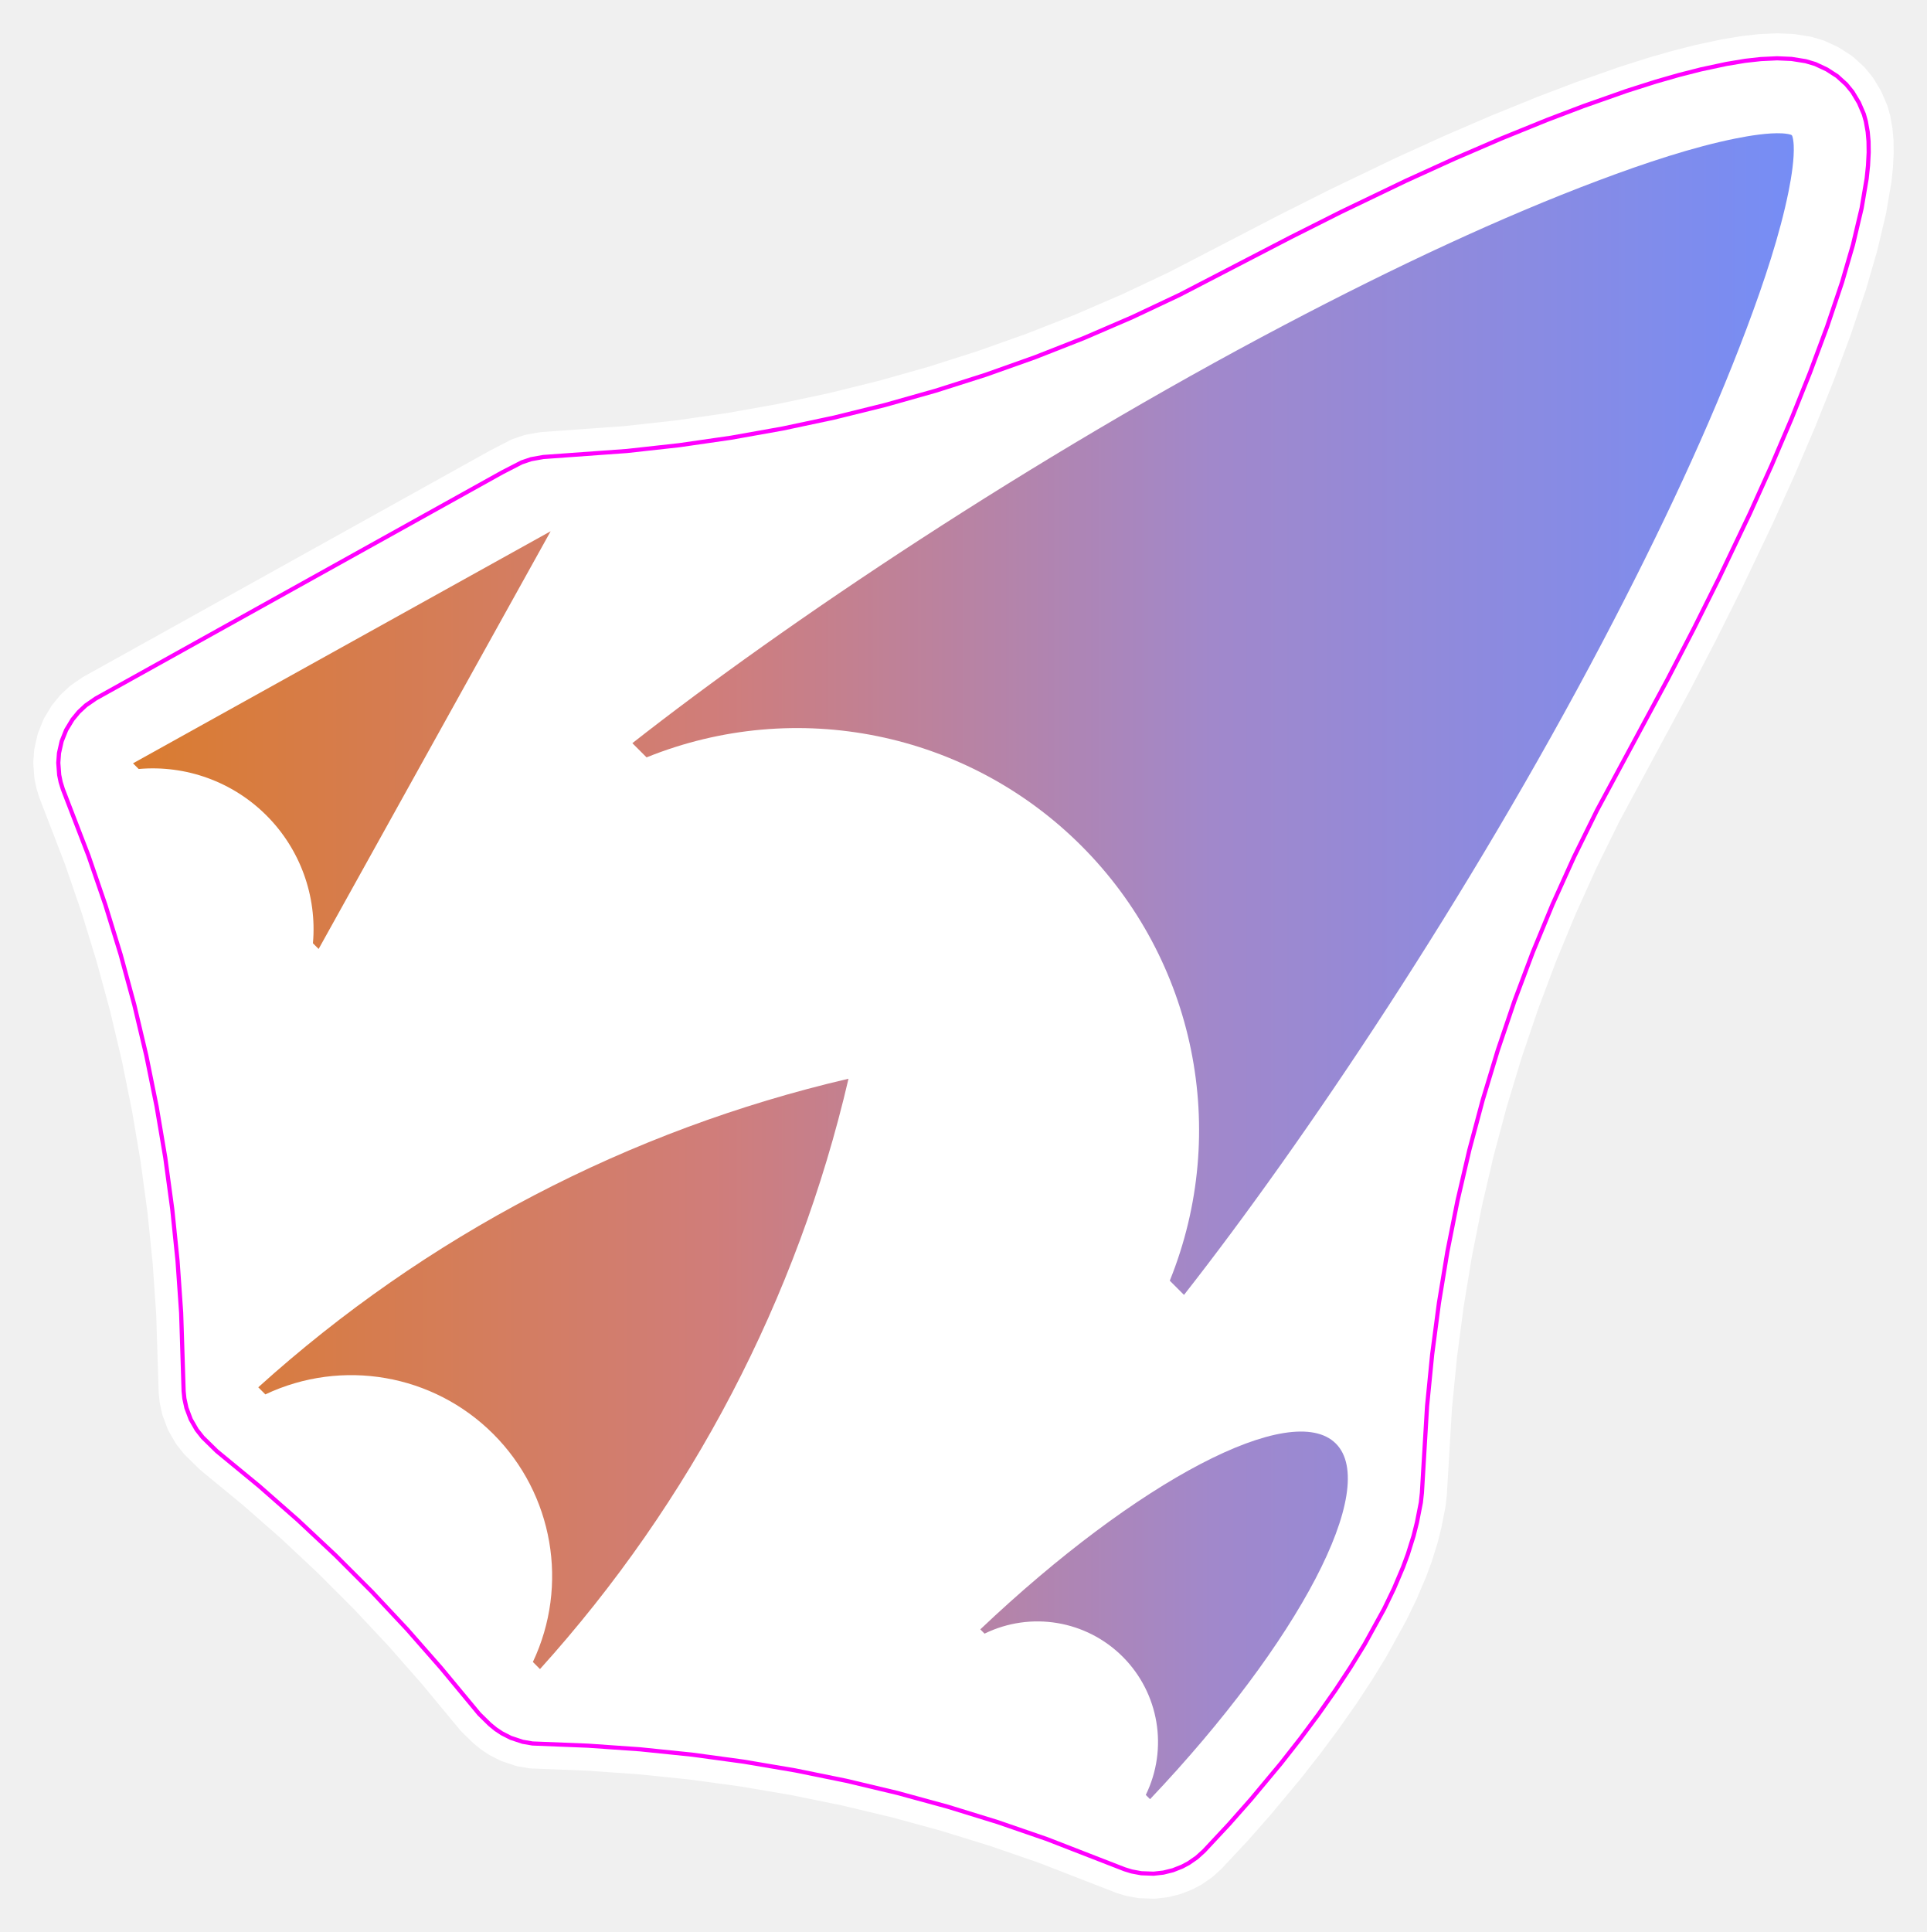
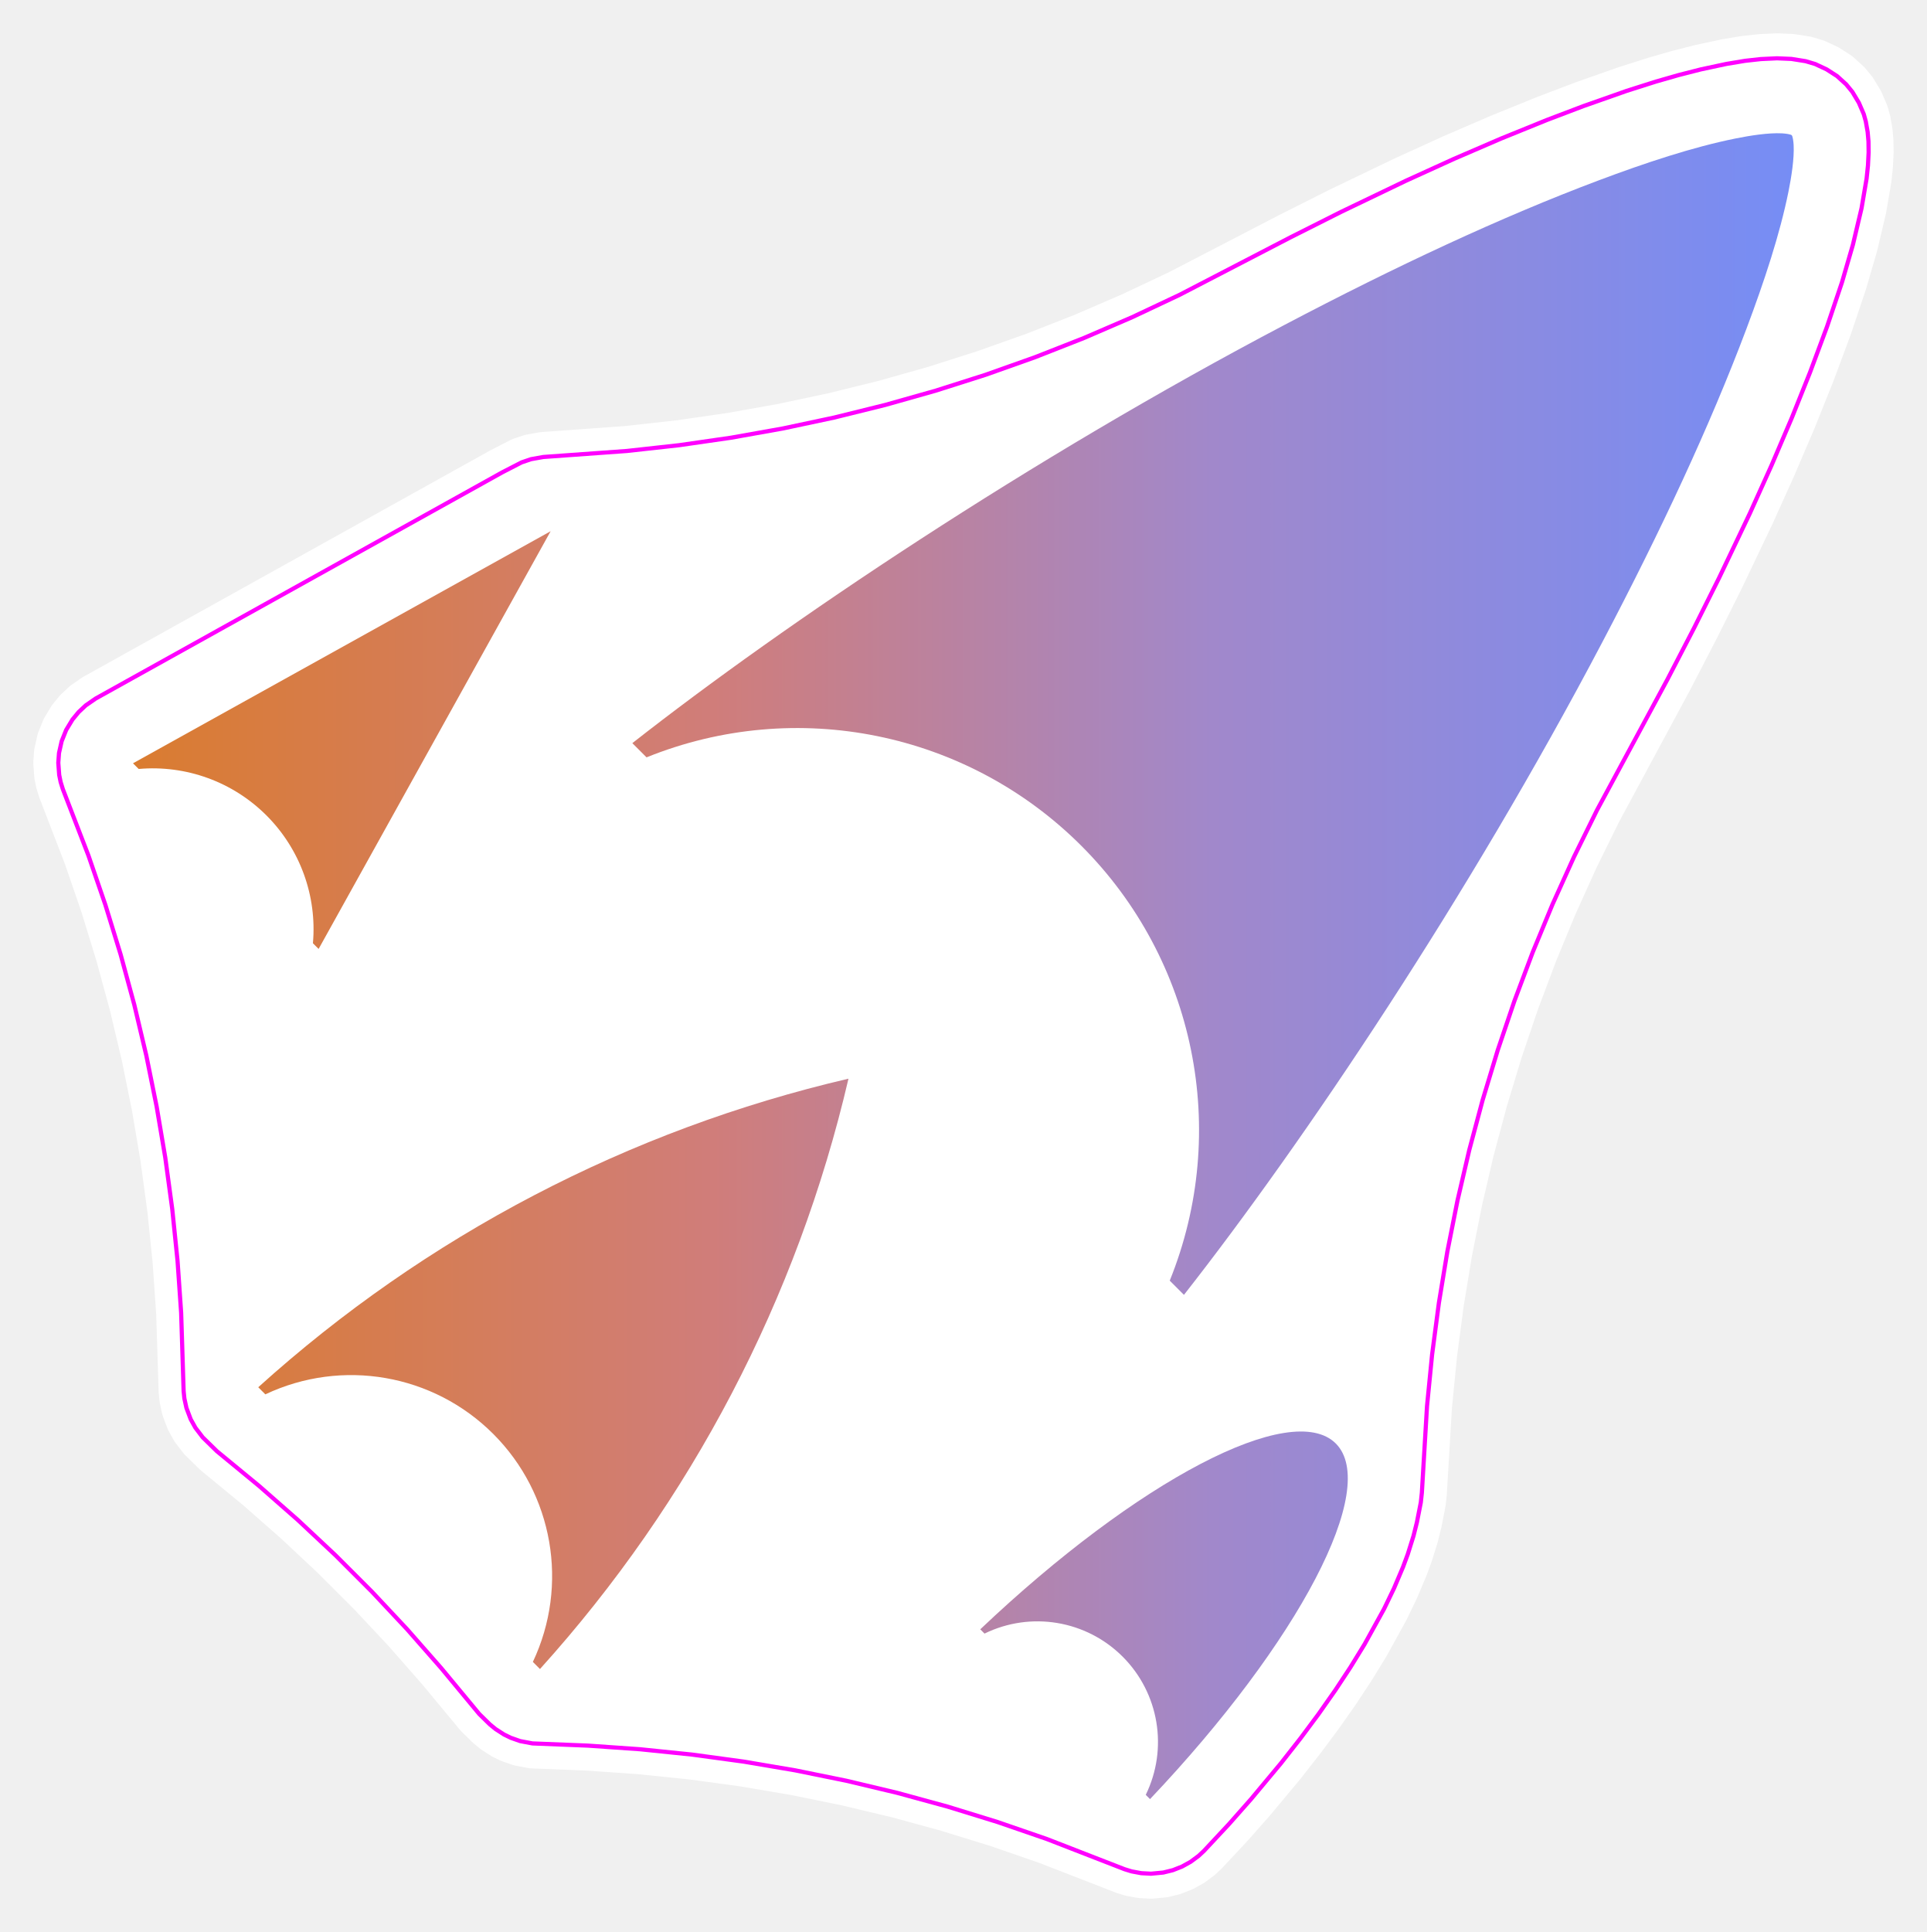
- <svg xmlns="http://www.w3.org/2000/svg" width="115.692mm" height="115.971mm" viewBox="0 0 115.692 115.971" version="1.1">
+ <svg xmlns="http://www.w3.org/2000/svg" width="115.692mm" height="115.975mm" viewBox="0 0 115.692 115.975" version="1.1">
  <defs id="defs">
    <linearGradient id="st-mg" gradientUnits="userSpaceOnUse" x1="0" y1="0" x2="199.422" y2="0">
      <stop offset="0.0" stop-color="#DA7C30" />
      <stop offset="0.35" stop-color="#D07D7A" />
      <stop offset="0.65" stop-color="#A188CB" />
      <stop offset="1.0" stop-color="#768DF5" />
    </linearGradient>
  </defs>
  <g id="layer-backing-print-includes-1-5-mm-bleed">
-     <path d="M5.022,40.617 L4.98,40.642 L4.939,40.667 L4.898,40.694 L4.298,41.109 L4.253,41.141 L4.21,41.175 L4.168,41.21 L4.127,41.247 L3.7,41.645 L3.664,41.679 L3.63,41.714 L3.598,41.75 L3.566,41.787 L3.194,42.238 L3.16,42.281 L3.127,42.325 L3.096,42.37 L3.067,42.417 L2.689,43.042 L2.665,43.084 L2.642,43.127 L2.62,43.17 L2.6,43.214 L2.581,43.259 L2.309,43.937 L2.291,43.983 L2.276,44.029 L2.261,44.075 L2.248,44.122 L2.237,44.17 L2.078,44.883 L2.067,44.936 L2.058,44.99 L2.051,45.045 L2.046,45.099 L2.004,45.682 L2.001,45.737 L2,45.792 L2.001,45.847 L2.004,45.901 L2.058,46.63 L2.062,46.678 L2.068,46.727 L2.075,46.775 L2.085,46.823 L2.173,47.252 L2.184,47.3 L2.196,47.347 L2.21,47.393 L2.34,47.812 L2.355,47.86 L2.373,47.907 L3.901,51.874 L4.899,54.777 L5.801,57.715 L6.608,60.681 L7.317,63.672 L7.927,66.684 L8.439,69.714 L8.852,72.76 L9.165,75.817 L9.377,78.88 L9.526,83.558 L9.528,83.61 L9.533,83.662 L9.577,84.097 L9.583,84.153 L9.592,84.209 L9.603,84.264 L9.727,84.833 L9.74,84.886 L9.754,84.939 L9.771,84.991 L9.789,85.042 L10.045,85.723 L10.063,85.768 L10.082,85.813 L10.103,85.856 L10.125,85.9 L10.149,85.942 L10.511,86.573 L10.539,86.619 L10.569,86.665 L10.6,86.71 L10.633,86.753 L10.993,87.211 L11.024,87.248 L11.056,87.284 L11.089,87.32 L11.123,87.354 L11.972,88.186 L12.004,88.216 L12.035,88.244 L12.068,88.272 L14.595,90.352 L16.882,92.36 L19.102,94.441 L21.253,96.593 L23.334,98.813 L25.344,101.102 L27.617,103.843 L27.65,103.882 L27.686,103.92 L27.722,103.957 L28.357,104.579 L28.388,104.609 L28.421,104.638 L28.454,104.666 L28.802,104.953 L28.841,104.984 L28.882,105.014 L28.923,105.042 L29.298,105.292 L29.335,105.316 L29.372,105.339 L29.41,105.36 L29.449,105.381 L29.985,105.653 L30.025,105.673 L30.066,105.692 L30.108,105.709 L30.15,105.725 L30.193,105.74 L30.905,105.977 L30.948,105.99 L30.992,106.003 L31.035,106.014 L31.08,106.023 L31.124,106.032 L31.716,106.133 L31.764,106.141 L31.813,106.147 L31.862,106.151 L31.911,106.154 L35.221,106.285 L38.302,106.5 L41.372,106.815 L44.43,107.231 L47.473,107.746 L50.497,108.362 L53.499,109.076 L56.477,109.889 L59.426,110.799 L62.339,111.804 L66.972,113.603 L67.022,113.622 L67.073,113.639 L67.497,113.769 L67.538,113.781 L67.58,113.792 L67.622,113.802 L67.664,113.811 L68.246,113.919 L68.289,113.926 L68.333,113.933 L68.377,113.937 L68.422,113.941 L68.466,113.943 L69.204,113.97 L69.249,113.971 L69.293,113.971 L69.338,113.969 L69.382,113.966 L69.426,113.962 L70.014,113.896 L70.063,113.889 L70.111,113.881 L70.16,113.872 L70.208,113.861 L70.782,113.718 L70.829,113.706 L70.877,113.691 L70.923,113.676 L70.969,113.658 L71.52,113.442 L71.56,113.426 L71.599,113.408 L71.638,113.389 L71.676,113.37 L72.068,113.161 L72.106,113.14 L72.143,113.118 L72.179,113.095 L72.215,113.071 L72.702,112.735 L72.742,112.706 L72.781,112.676 L72.819,112.645 L72.856,112.612 L73.294,112.215 L73.324,112.187 L73.354,112.158 L73.383,112.128 L74.894,110.511 L74.923,110.479 L76.237,108.991 L76.264,108.959 L78.057,106.81 L78.085,106.775 L79.264,105.272 L79.287,105.242 L80.368,103.788 L80.392,103.755 L81.404,102.315 L81.428,102.279 L82.325,100.918 L82.351,100.878 L83.206,99.487 L83.242,99.426 L84.411,97.306 L84.43,97.27 L84.448,97.234 L85.042,96.007 L85.072,95.94 L85.617,94.655 L85.643,94.59 L85.928,93.818 L85.941,93.783 L85.953,93.747 L86.3,92.642 L86.312,92.599 L86.324,92.556 L86.526,91.743 L86.535,91.707 L86.543,91.67 L86.776,90.48 L86.784,90.439 L86.79,90.397 L86.796,90.355 L86.859,89.779 L86.863,89.741 L86.866,89.703 L87.174,84.525 L87.474,81.474 L87.875,78.43 L88.374,75.401 L88.973,72.39 L89.669,69.4 L90.463,66.434 L91.353,63.496 L92.339,60.588 L93.419,57.714 L94.592,54.877 L95.857,52.08 L97.212,49.328 L101.429,41.501 L101.441,41.48 L103.043,38.386 L103.053,38.367 L104.554,35.364 L104.566,35.339 L106.417,31.458 L106.43,31.429 L107.725,28.56 L107.737,28.532 L108.954,25.683 L108.967,25.652 L110.063,22.918 L110.077,22.883 L111.104,20.122 L111.119,20.078 L112.012,17.426 L112.031,17.367 L112.689,15.107 L112.699,15.07 L112.709,15.033 L113.226,12.846 L113.237,12.799 L113.245,12.752 L113.55,10.965 L113.557,10.917 L113.563,10.868 L113.644,10.095 L113.648,10.055 L113.65,10.015 L113.69,9.217 L113.692,9.169 L113.692,9.121 L113.683,8.467 L113.681,8.412 L113.677,8.357 L113.627,7.789 L113.623,7.747 L113.617,7.704 L113.611,7.662 L113.5,7.03 L113.491,6.982 L113.48,6.934 L113.467,6.886 L113.346,6.451 L113.332,6.403 L113.316,6.355 L113.298,6.308 L113.279,6.262 L112.982,5.572 L112.962,5.525 L112.939,5.48 L112.915,5.435 L112.89,5.391 L112.503,4.747 L112.474,4.701 L112.443,4.655 L112.411,4.611 L112.377,4.569 L112.003,4.112 L111.974,4.078 L111.945,4.045 L111.914,4.013 L111.883,3.982 L111.85,3.952 L111.304,3.456 L111.267,3.424 L111.229,3.392 L111.19,3.362 L111.15,3.334 L111.109,3.306 L110.488,2.907 L110.446,2.88 L110.402,2.855 L110.357,2.831 L110.312,2.809 L109.621,2.486 L109.581,2.468 L109.54,2.451 L109.499,2.435 L109.457,2.421 L109.414,2.407 L108.838,2.236 L108.79,2.222 L108.742,2.21 L108.694,2.2 L108.645,2.192 L107.792,2.056 L107.75,2.05 L107.707,2.045 L107.664,2.041 L107.621,2.038 L106.757,2.001 L106.712,2 L106.667,2 L106.622,2.002 L105.649,2.047 L105.6,2.05 L105.553,2.055 L104.605,2.161 L104.565,2.166 L104.525,2.172 L103.4,2.359 L103.332,2.372 L101.803,2.7 L101.747,2.713 L100.415,3.052 L100.371,3.064 L99,3.457 L98.959,3.469 L97.209,4.025 L97.165,4.04 L94.559,4.958 L94.524,4.971 L92.345,5.799 L92.314,5.811 L89.571,6.924 L89.54,6.937 L86.71,8.157 L86.683,8.169 L83.778,9.491 L83.75,9.504 L79.858,11.373 L79.833,11.385 L76.823,12.899 L76.806,12.907 L70.157,16.354 L67.354,17.675 L64.506,18.904 L61.618,20.038 L58.695,21.076 L55.739,22.018 L52.753,22.861 L49.742,23.605 L46.707,24.25 L43.653,24.794 L40.583,25.236 L37.503,25.577 L32.514,25.936 L32.461,25.94 L32.409,25.947 L32.357,25.955 L31.624,26.086 L31.58,26.095 L31.536,26.105 L31.493,26.116 L31.45,26.128 L31.407,26.142 L30.842,26.333 L30.8,26.348 L30.758,26.364 L30.717,26.382 L30.676,26.4 L30.636,26.42 L29.473,27.019 L29.43,27.041 L5.022,40.617 Z" fill="#FFFFFF" />
+     <path d="M5.022,40.617 L4.98,40.642 L4.939,40.667 L4.898,40.694 L4.298,41.109 L4.253,41.141 L4.21,41.175 L4.168,41.21 L4.127,41.247 L3.7,41.645 L3.664,41.679 L3.63,41.714 L3.598,41.75 L3.566,41.787 L3.194,42.238 L3.16,42.281 L3.127,42.325 L3.096,42.37 L3.067,42.417 L2.689,43.042 L2.665,43.084 L2.642,43.127 L2.62,43.17 L2.6,43.214 L2.581,43.259 L2.309,43.937 L2.291,43.983 L2.276,44.029 L2.261,44.075 L2.248,44.122 L2.237,44.17 L2.078,44.883 L2.067,44.936 L2.058,44.99 L2.051,45.045 L2.046,45.099 L2.004,45.682 L2.001,45.737 L2,45.792 L2.001,45.847 L2.004,45.901 L2.058,46.63 L2.062,46.678 L2.068,46.727 L2.075,46.775 L2.085,46.823 L2.173,47.252 L2.184,47.3 L2.196,47.347 L2.21,47.393 L2.34,47.812 L2.355,47.86 L2.373,47.907 L3.901,51.874 L4.899,54.777 L5.801,57.715 L6.608,60.681 L7.317,63.672 L7.927,66.684 L8.439,69.714 L8.852,72.76 L9.165,75.817 L9.377,78.88 L9.526,83.558 L9.528,83.61 L9.533,83.662 L9.577,84.097 L9.583,84.153 L9.592,84.209 L9.603,84.264 L9.727,84.833 L9.74,84.886 L9.754,84.939 L9.771,84.991 L9.789,85.042 L10.045,85.723 L10.065,85.774 L10.087,85.824 L10.111,85.873 L10.137,85.921 L10.419,86.43 L10.446,86.477 L10.475,86.524 L10.505,86.569 L10.538,86.613 L10.979,87.191 L11.012,87.234 L11.048,87.275 L11.084,87.315 L11.123,87.354 L11.972,88.186 L12.004,88.216 L12.035,88.244 L12.068,88.272 L14.595,90.352 L16.882,92.36 L19.102,94.441 L21.253,96.593 L23.334,98.813 L25.344,101.102 L27.617,103.843 L27.65,103.882 L27.686,103.92 L27.722,103.957 L28.357,104.579 L28.388,104.609 L28.421,104.638 L28.454,104.666 L28.802,104.953 L28.836,104.98 L28.871,105.006 L28.907,105.032 L28.944,105.056 L29.449,105.381 L29.487,105.404 L29.524,105.426 L29.563,105.447 L29.602,105.467 L30.007,105.665 L30.047,105.683 L30.087,105.701 L30.128,105.717 L30.169,105.732 L30.736,105.931 L30.779,105.945 L30.822,105.958 L30.866,105.97 L30.909,105.98 L30.954,105.989 L31.691,106.129 L31.735,106.137 L31.779,106.143 L31.823,106.148 L31.867,106.152 L31.911,106.154 L35.221,106.285 L38.302,106.5 L41.372,106.815 L44.43,107.231 L47.473,107.746 L50.497,108.362 L53.499,109.076 L56.477,109.889 L59.426,110.799 L62.339,111.804 L66.972,113.603 L67.022,113.622 L67.073,113.639 L67.497,113.769 L67.538,113.781 L67.58,113.792 L67.622,113.802 L67.664,113.811 L68.246,113.919 L68.294,113.927 L68.343,113.934 L68.392,113.939 L68.441,113.942 L69.032,113.973 L69.076,113.975 L69.121,113.975 L69.165,113.974 L69.209,113.972 L69.254,113.969 L69.989,113.898 L70.033,113.893 L70.077,113.887 L70.121,113.88 L70.164,113.871 L70.208,113.861 L70.782,113.718 L70.829,113.706 L70.877,113.691 L70.923,113.676 L70.969,113.658 L71.52,113.442 L71.565,113.423 L71.61,113.403 L71.655,113.381 L71.698,113.358 L72.215,113.071 L72.258,113.047 L72.3,113.02 L72.341,112.993 L72.381,112.964 L72.856,112.612 L72.89,112.586 L72.924,112.559 L72.957,112.531 L72.988,112.502 L73.312,112.198 L73.348,112.164 L73.383,112.128 L74.894,110.511 L74.923,110.479 L76.237,108.991 L76.264,108.959 L78.057,106.81 L78.085,106.775 L79.264,105.272 L79.287,105.242 L80.368,103.788 L80.392,103.755 L81.404,102.315 L81.428,102.279 L82.325,100.918 L82.351,100.878 L83.206,99.487 L83.242,99.426 L84.411,97.306 L84.43,97.27 L84.448,97.234 L85.042,96.007 L85.072,95.94 L85.617,94.655 L85.643,94.59 L85.928,93.818 L85.941,93.783 L85.953,93.747 L86.3,92.642 L86.312,92.599 L86.324,92.556 L86.526,91.743 L86.535,91.707 L86.543,91.67 L86.776,90.48 L86.784,90.439 L86.79,90.397 L86.796,90.355 L86.859,89.779 L86.863,89.741 L86.866,89.703 L87.174,84.525 L87.474,81.474 L87.875,78.43 L88.374,75.401 L88.973,72.39 L89.669,69.4 L90.463,66.434 L91.353,63.496 L92.339,60.588 L93.419,57.714 L94.592,54.877 L95.857,52.08 L97.212,49.328 L101.429,41.501 L101.441,41.48 L103.043,38.386 L103.053,38.367 L104.554,35.364 L104.566,35.339 L106.417,31.458 L106.43,31.429 L107.725,28.56 L107.737,28.532 L108.954,25.683 L108.967,25.652 L110.063,22.918 L110.077,22.883 L111.104,20.122 L111.119,20.078 L112.012,17.426 L112.031,17.367 L112.689,15.107 L112.699,15.07 L112.709,15.033 L113.226,12.846 L113.237,12.799 L113.245,12.752 L113.55,10.965 L113.557,10.917 L113.563,10.868 L113.644,10.095 L113.648,10.055 L113.65,10.015 L113.69,9.217 L113.692,9.169 L113.692,9.121 L113.683,8.467 L113.681,8.412 L113.677,8.357 L113.627,7.789 L113.623,7.747 L113.617,7.704 L113.611,7.662 L113.5,7.03 L113.491,6.982 L113.48,6.934 L113.467,6.886 L113.346,6.451 L113.332,6.403 L113.316,6.355 L113.298,6.308 L113.279,6.262 L112.982,5.572 L112.962,5.525 L112.939,5.48 L112.915,5.435 L112.89,5.391 L112.503,4.747 L112.474,4.701 L112.443,4.655 L112.411,4.611 L112.377,4.569 L112.003,4.112 L111.974,4.078 L111.945,4.045 L111.914,4.013 L111.883,3.982 L111.85,3.952 L111.304,3.456 L111.267,3.424 L111.229,3.392 L111.19,3.362 L111.15,3.334 L111.109,3.306 L110.488,2.907 L110.446,2.88 L110.402,2.855 L110.357,2.831 L110.312,2.809 L109.621,2.486 L109.581,2.468 L109.54,2.451 L109.499,2.435 L109.457,2.421 L109.414,2.407 L108.838,2.236 L108.79,2.222 L108.742,2.21 L108.694,2.2 L108.645,2.192 L107.792,2.056 L107.75,2.05 L107.707,2.045 L107.664,2.041 L107.621,2.038 L106.757,2.001 L106.712,2 L106.667,2 L106.622,2.002 L105.649,2.047 L105.6,2.05 L105.553,2.055 L104.605,2.161 L104.565,2.166 L104.525,2.172 L103.4,2.359 L103.332,2.372 L101.803,2.7 L101.747,2.713 L100.415,3.052 L100.371,3.064 L99,3.457 L98.959,3.469 L97.209,4.025 L97.165,4.04 L94.559,4.958 L94.524,4.971 L92.345,5.799 L92.314,5.811 L89.571,6.924 L89.54,6.937 L86.71,8.157 L86.683,8.169 L83.778,9.491 L83.75,9.504 L79.858,11.373 L79.833,11.385 L76.823,12.899 L76.806,12.907 L70.157,16.354 L67.354,17.675 L64.506,18.904 L61.618,20.038 L58.695,21.076 L55.739,22.018 L52.753,22.861 L49.742,23.605 L46.707,24.25 L43.653,24.794 L40.583,25.236 L37.503,25.577 L32.514,25.936 L32.461,25.94 L32.409,25.947 L32.357,25.955 L31.624,26.086 L31.58,26.095 L31.536,26.105 L31.493,26.116 L31.45,26.128 L31.407,26.142 L30.842,26.333 L30.8,26.348 L30.758,26.364 L30.717,26.382 L30.676,26.4 L30.636,26.42 L29.473,27.019 L29.43,27.041 L5.022,40.617 Z" fill="#FFFFFF" />
  </g>
  <g id="layer-art">
    <g transform="translate(7.985 7.998) scale(0.5)">
      <path fill="url(#st-mg)" d="M85.914,113.508 A159.848,159.848 0 0 1 48.869,184.382 L48.016,183.529 A24.128,24.128 0 0 0 15.893,151.406 L15.04,150.553 A159.848,159.848 0 0 1 85.914,113.508 Z" />
      <path fill="url(#st-mg)" d="M50.149,47.781 L22.289,97.93 L21.606,97.248 A19.302,19.302 0 0 0 0.682,76.324 L0,75.642 L50.149,47.781 Z" />
      <path fill="url(#st-mg)" d="M144.432,157.307 A14.477,50.669 45 0 1 122.124,200 L121.612,199.488 A14.477,14.477 0 0 0 102.251,180.127 L101.74,179.615 A14.477,50.669 45 0 1 144.432,157.307 Z" />
      <path fill="url(#st-mg)" d="M199.181,0.241 C199.298,0.359 199.385,0.959 199.41,1.426 C199.492,3.027 199.147,5.238 198.788,7.014 C197.757,12.117 195.885,17.78 193.745,23.469 C189.367,35.111 183.456,47.753 176.438,61.098 C160.383,91.625 140.597,121.106 126.198,139.461 L124.492,137.755 A48.256,48.256 0 0 0 61.667,74.93 L59.961,73.224 C78.316,58.825 107.797,39.039 138.324,22.984 C151.669,15.965 164.31,10.055 175.953,5.676 C181.642,3.537 187.305,1.665 192.407,0.634 C194.184,0.275 196.395,-0.07 197.996,0.012 C198.463,0.036 199.063,0.124 199.181,0.241 Z" />
    </g>
  </g>
  <g id="layer-CutContour">
-     <path id="CutContour" d="M5.751,41.928 L5.15,42.343 L4.723,42.742 L4.351,43.193 L3.973,43.818 L3.701,44.496 L3.542,45.208 L3.5,45.791 L3.554,46.519 L3.642,46.949 L3.772,47.368 L5.311,51.36 L6.325,54.313 L7.243,57.298 L8.062,60.311 L8.782,63.349 L9.402,66.41 L9.923,69.489 L10.342,72.583 L10.66,75.689 L10.876,78.804 L11.025,83.511 L11.069,83.945 L11.193,84.514 L11.449,85.195 L11.811,85.825 L12.172,86.282 L13.022,87.114 L15.567,89.209 L17.89,91.249 L20.145,93.363 L22.331,95.549 L24.445,97.805 L26.485,100.128 L28.772,102.886 L29.406,103.508 L29.755,103.794 L30.13,104.044 L30.665,104.317 L31.378,104.553 L31.97,104.655 L35.303,104.787 L38.431,105.005 L41.55,105.325 L44.657,105.748 L47.748,106.272 L50.82,106.897 L53.871,107.623 L56.895,108.449 L59.891,109.373 L62.855,110.395 L67.515,112.205 L67.939,112.336 L68.52,112.444 L69.259,112.471 L69.846,112.405 L70.42,112.263 L70.971,112.046 L71.362,111.837 L71.849,111.501 L72.287,111.104 L73.798,109.486 L75.112,107.998 L76.905,105.849 L78.084,104.346 L79.165,102.893 L80.176,101.453 L81.073,100.093 L81.928,98.702 L83.098,96.581 L83.691,95.354 L84.236,94.069 L84.522,93.298 L84.868,92.193 L85.071,91.381 L85.305,90.191 L85.368,89.614 L85.678,84.407 L85.984,81.303 L86.391,78.21 L86.898,75.133 L87.506,72.074 L88.214,69.036 L89.02,66.023 L89.925,63.037 L90.926,60.083 L92.023,57.163 L93.215,54.281 L94.501,51.439 L95.878,48.641 L100.109,40.79 L101.712,37.696 L103.212,34.693 L105.063,30.812 L106.358,27.943 L107.575,25.094 L108.671,22.359 L109.698,19.599 L110.591,16.948 L111.249,14.687 L111.767,12.5 L112.071,10.713 L112.152,9.939 L112.192,9.142 L112.183,8.488 L112.133,7.92 L112.022,7.289 L111.901,6.854 L111.604,6.164 L111.217,5.519 L110.843,5.063 L110.296,4.567 L109.676,4.168 L108.986,3.845 L108.41,3.673 L107.556,3.537 L106.693,3.5 L105.719,3.546 L104.771,3.651 L103.646,3.839 L102.117,4.166 L100.785,4.506 L99.413,4.899 L97.664,5.455 L95.057,6.373 L92.878,7.201 L90.134,8.314 L87.304,9.534 L84.399,10.856 L80.507,12.725 L77.497,14.239 L70.822,17.699 L67.971,19.043 L65.077,20.291 L62.144,21.443 L59.174,22.498 L56.17,23.454 L53.137,24.311 L50.078,25.067 L46.995,25.722 L43.892,26.275 L40.772,26.725 L37.64,27.071 L32.621,27.432 L31.887,27.563 L31.322,27.754 L30.159,28.352 L5.751,41.928 Z" fill="none" stroke="#FF00FF" stroke-width="0.25" />
+     <path id="CutContour" d="M5.751,41.928 L5.15,42.343 L4.723,42.742 L4.351,43.193 L3.973,43.818 L3.701,44.496 L3.542,45.208 L3.5,45.791 L3.554,46.519 L3.642,46.949 L3.772,47.368 L5.311,51.36 L6.325,54.313 L7.243,57.298 L8.062,60.311 L8.782,63.349 L9.402,66.41 L9.923,69.489 L10.342,72.583 L10.66,75.689 L10.876,78.804 L11.025,83.511 L11.069,83.945 L11.193,84.514 L11.449,85.195 L11.731,85.704 L12.172,86.282 L13.022,87.114 L15.567,89.209 L17.89,91.249 L20.145,93.363 L22.331,95.549 L24.445,97.805 L26.485,100.128 L28.772,102.886 L29.406,103.508 L29.755,103.794 L30.26,104.119 L30.665,104.317 L31.232,104.516 L31.97,104.655 L35.303,104.787 L38.431,105.005 L41.55,105.325 L44.657,105.748 L47.748,106.272 L50.82,106.897 L53.871,107.623 L56.895,108.449 L59.891,109.373 L62.855,110.395 L67.515,112.205 L67.939,112.336 L68.52,112.444 L69.111,112.475 L69.846,112.405 L70.42,112.263 L70.971,112.046 L71.488,111.759 L71.963,111.407 L72.287,111.104 L73.798,109.486 L75.112,107.998 L76.905,105.849 L78.084,104.346 L79.165,102.893 L80.176,101.453 L81.073,100.093 L81.928,98.702 L83.098,96.581 L83.691,95.354 L84.236,94.069 L84.522,93.298 L84.868,92.193 L85.071,91.381 L85.305,90.191 L85.368,89.614 L85.678,84.407 L85.984,81.303 L86.391,78.21 L86.898,75.133 L87.506,72.074 L88.214,69.036 L89.02,66.023 L89.925,63.037 L90.926,60.083 L92.023,57.163 L93.215,54.281 L94.501,51.439 L95.878,48.641 L100.109,40.79 L101.712,37.696 L103.212,34.693 L105.063,30.812 L106.358,27.943 L107.575,25.094 L108.671,22.359 L109.698,19.599 L110.591,16.948 L111.249,14.687 L111.767,12.5 L112.071,10.713 L112.152,9.939 L112.192,9.142 L112.183,8.488 L112.133,7.92 L112.022,7.289 L111.901,6.854 L111.604,6.164 L111.217,5.519 L110.843,5.063 L110.296,4.567 L109.676,4.168 L108.986,3.845 L108.41,3.673 L107.556,3.537 L106.693,3.5 L105.719,3.546 L104.771,3.651 L103.646,3.839 L102.117,4.166 L100.785,4.506 L99.413,4.899 L97.664,5.455 L95.057,6.373 L92.878,7.201 L90.134,8.314 L87.304,9.534 L84.399,10.856 L80.507,12.725 L77.497,14.239 L70.822,17.699 L67.971,19.043 L65.077,20.291 L62.144,21.443 L59.174,22.498 L56.17,23.454 L53.137,24.311 L50.078,25.067 L46.995,25.722 L43.892,26.275 L40.772,26.725 L37.64,27.071 L32.621,27.432 L31.887,27.563 L31.322,27.754 L30.159,28.352 L5.751,41.928 Z" fill="none" stroke="#FF00FF" stroke-width="0.25" />
  </g>
</svg>
